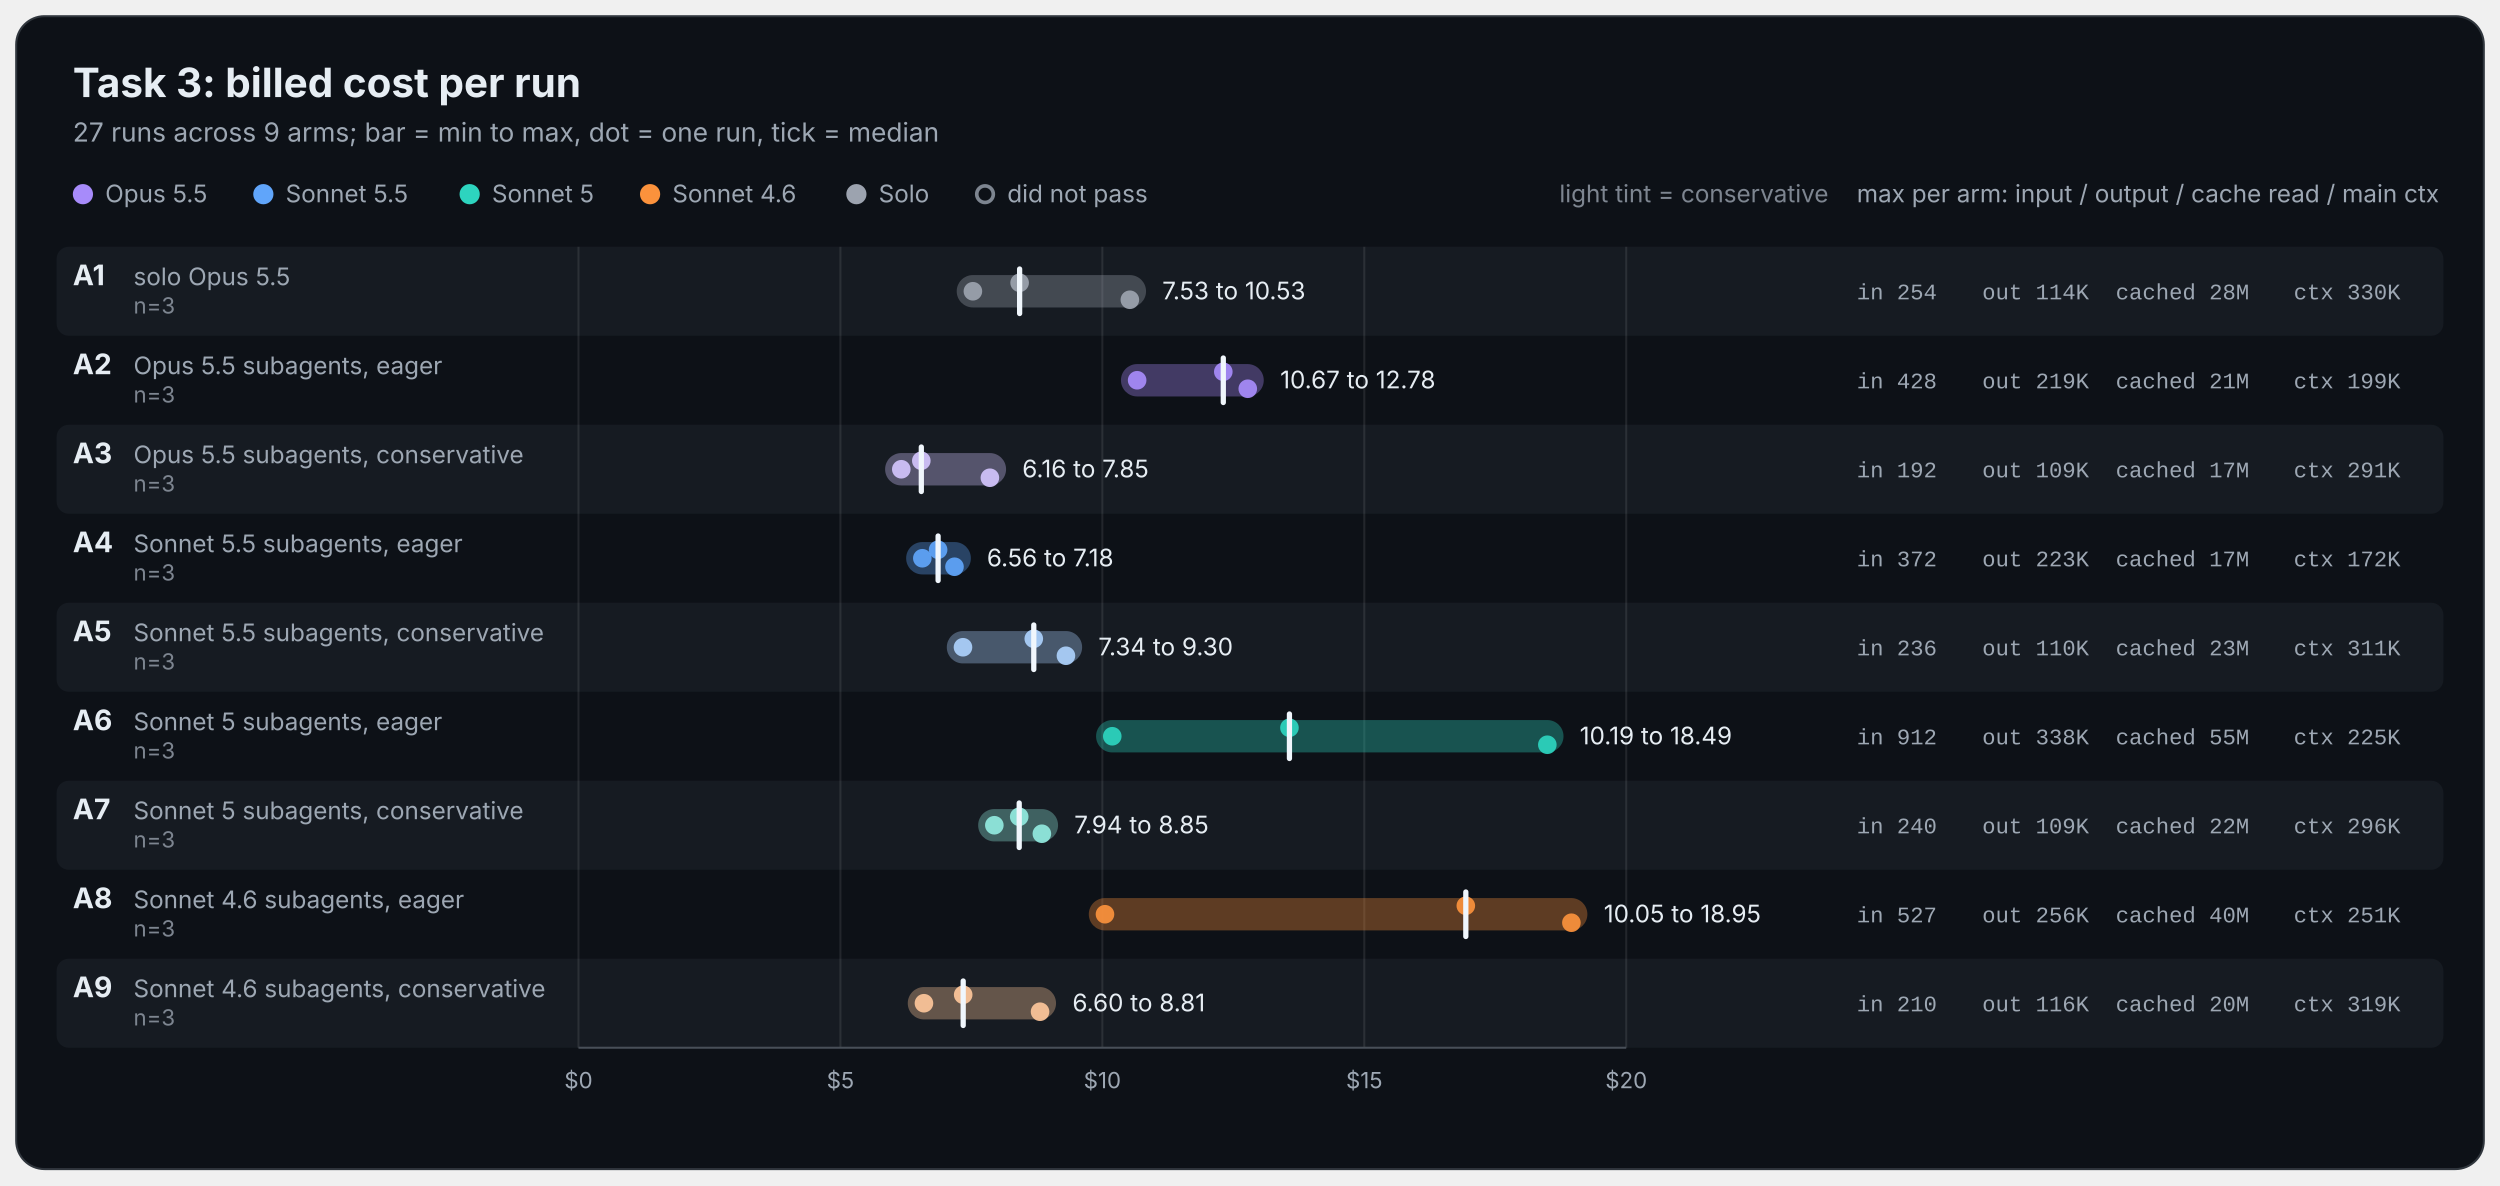
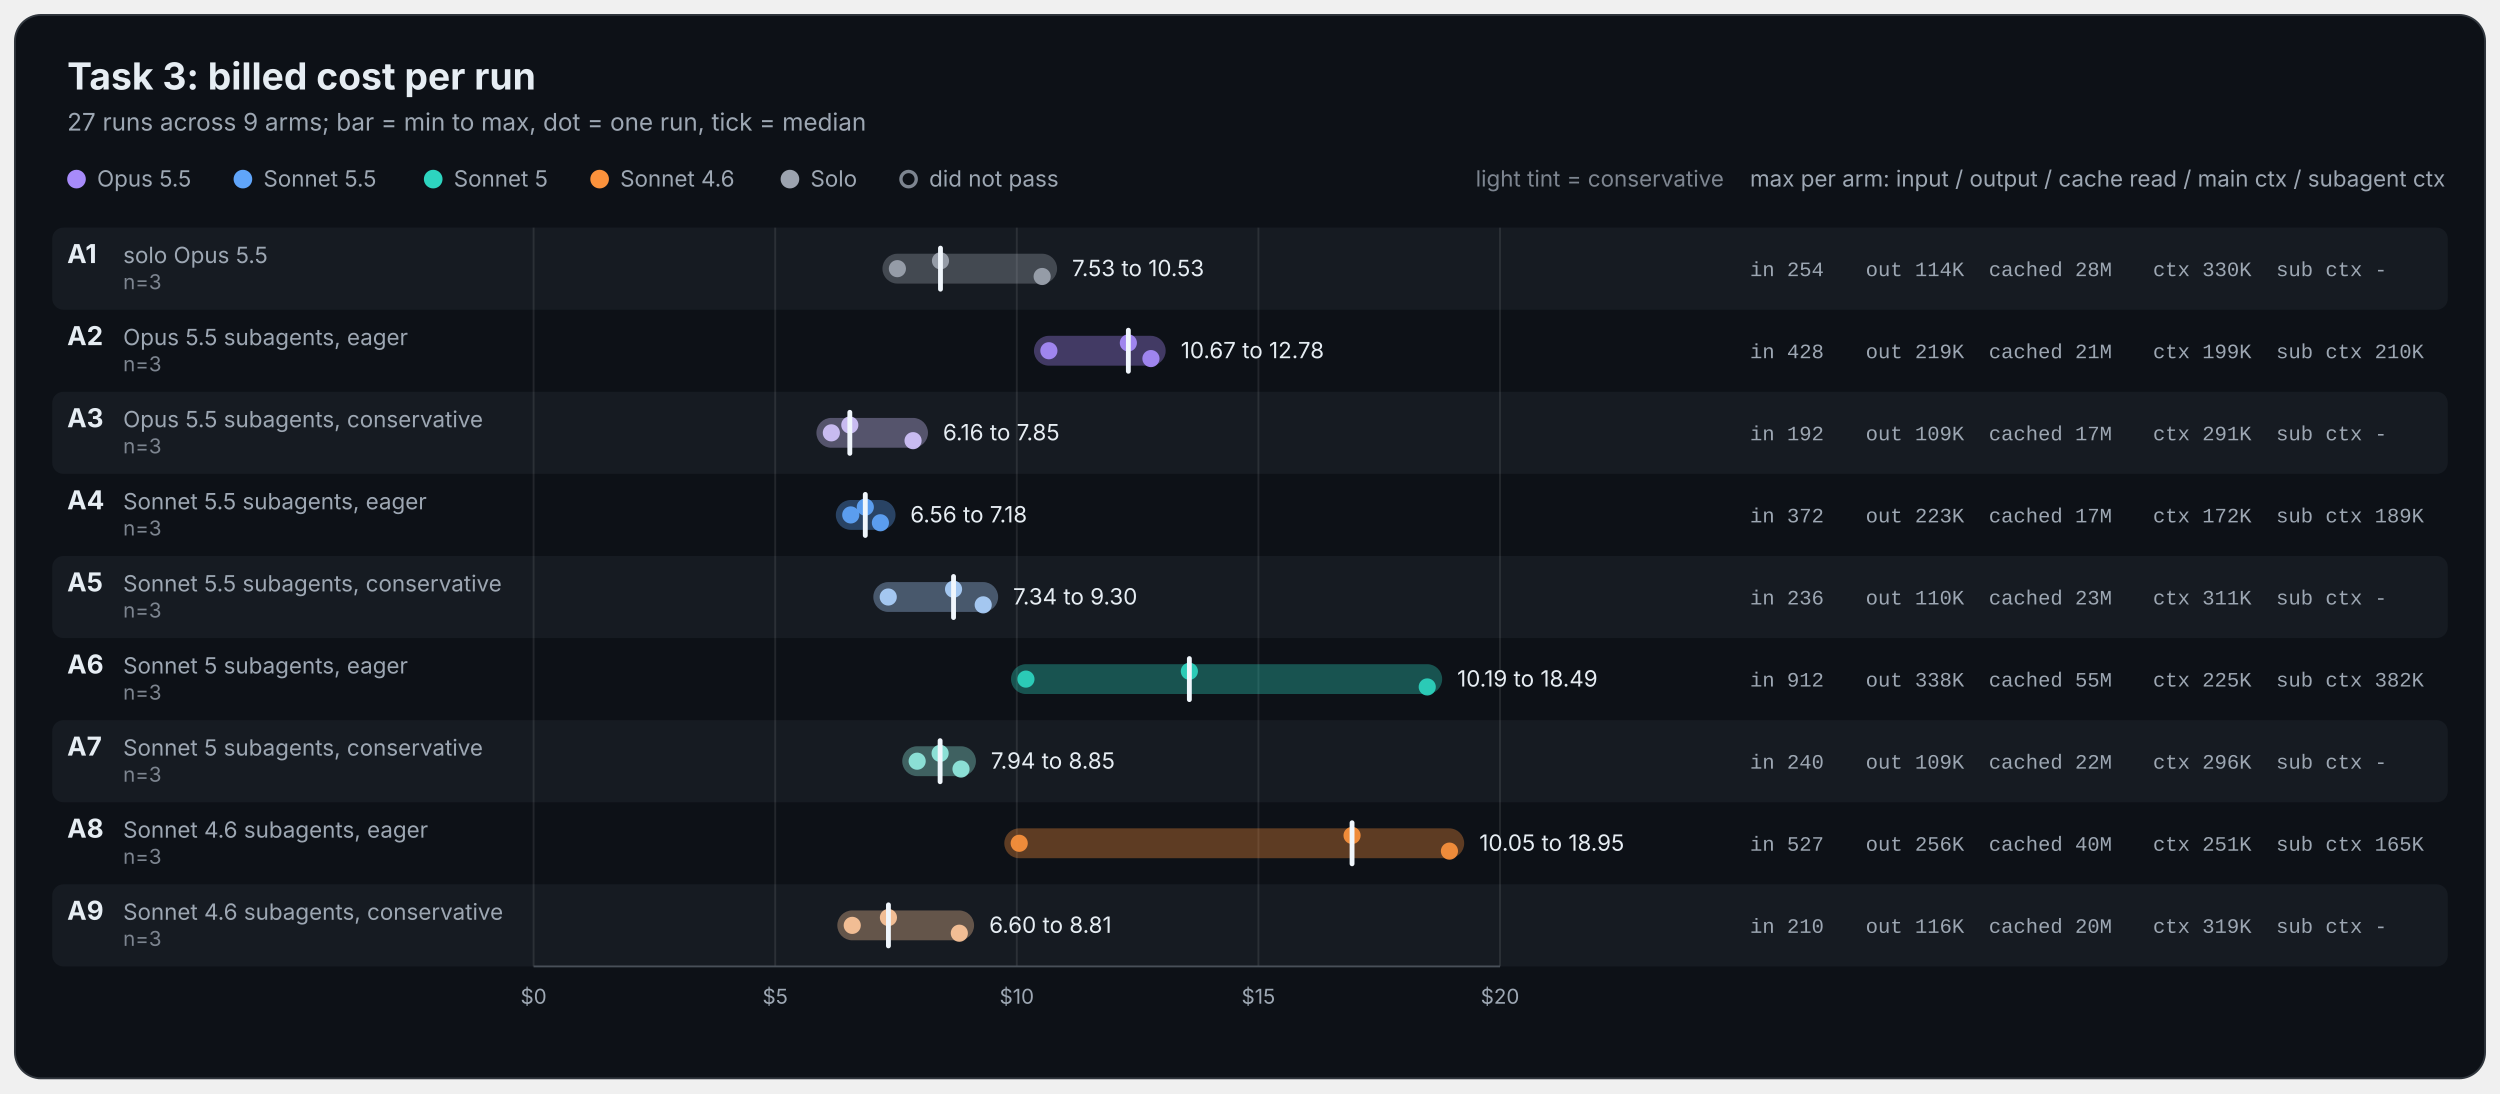
- <svg xmlns="http://www.w3.org/2000/svg" width="1236" height="586.0" viewBox="0 0 1236 586.0" role="img" aria-label="Task 3: billed cost per run" font-family="-apple-system, &quot;Segoe UI&quot;, Inter, Roboto, &quot;Helvetica Neue&quot;, Arial, sans-serif">
-   <rect x="8" y="8" width="1220" height="570.0" rx="14" fill="#0d1117" stroke="#30363d" stroke-width="1" />
+ <svg xmlns="http://www.w3.org/2000/svg" width="1340" height="586.0" viewBox="0 0 1340 586.0" role="img" aria-label="Task 3: billed cost per run" font-family="-apple-system, &quot;Segoe UI&quot;, Inter, Roboto, &quot;Helvetica Neue&quot;, Arial, sans-serif">
+   <rect x="8" y="8" width="1324" height="570.0" rx="14" fill="#0d1117" stroke="#30363d" stroke-width="1" />
  <text x="36.0" y="48.0" font-size="20" font-weight="700" fill="#e6edf3" text-anchor="start">Task 3: billed cost per run</text>
  <text x="36.0" y="70.0" font-size="13" font-weight="400" fill="#9da7b3" text-anchor="start">27 runs across 9 arms; bar = min to max, dot = one run, tick = median</text>
  <circle cx="41.0" cy="96.0" r="5" fill="#a78bfa" />
  <text x="52.0" y="100.0" font-size="12" font-weight="400" fill="#9da7b3" text-anchor="start">Opus 5.5</text>
  <circle cx="130.2" cy="96.0" r="5" fill="#60a5fa" />
  <text x="141.2" y="100.0" font-size="12" font-weight="400" fill="#9da7b3" text-anchor="start">Sonnet 5.5</text>
  <circle cx="232.2" cy="96.0" r="5" fill="#2dd4bf" />
  <text x="243.2" y="100.0" font-size="12" font-weight="400" fill="#9da7b3" text-anchor="start">Sonnet 5</text>
  <circle cx="321.4" cy="96.0" r="5" fill="#fb923c" />
  <text x="332.4" y="100.0" font-size="12" font-weight="400" fill="#9da7b3" text-anchor="start">Sonnet 4.6</text>
  <circle cx="423.4" cy="96.0" r="5" fill="#9ca3af" />
  <text x="434.4" y="100.0" font-size="12" font-weight="400" fill="#9da7b3" text-anchor="start">Solo</text>
  <circle cx="487.0" cy="96.0" r="4.1" fill="#0d1117" stroke="#7d8590" stroke-width="1.8" />
  <text x="498.0" y="100.0" font-size="12" font-weight="400" fill="#9da7b3" text-anchor="start">did not pass</text>
-   <text x="904.0" y="100.0" font-size="12" font-weight="400" fill="#7d8590" text-anchor="end">light tint = conservative</text>
-   <text x="918.0" y="100.0" font-size="12" font-weight="400" fill="#9da7b3" text-anchor="start">max per arm: input / output / cache read / main ctx</text>
-   <rect x="28" y="122.0" width="1180.0" height="44" rx="6" fill="#161b22" />
-   <rect x="28" y="210.0" width="1180.0" height="44" rx="6" fill="#161b22" />
-   <rect x="28" y="298.0" width="1180.0" height="44" rx="6" fill="#161b22" />
-   <rect x="28" y="386.0" width="1180.0" height="44" rx="6" fill="#161b22" />
-   <rect x="28" y="474.0" width="1180.0" height="44" rx="6" fill="#161b22" />
+   <text x="924.0" y="100.0" font-size="12" font-weight="400" fill="#7d8590" text-anchor="end">light tint = conservative</text>
+   <text x="938.0" y="100.0" font-size="12" font-weight="400" fill="#9da7b3" text-anchor="start">max per arm: input / output / cache read / main ctx / subagent ctx</text>
+   <rect x="28" y="122.0" width="1284.0" height="44" rx="6" fill="#161b22" />
+   <rect x="28" y="210.0" width="1284.0" height="44" rx="6" fill="#161b22" />
+   <rect x="28" y="298.0" width="1284.0" height="44" rx="6" fill="#161b22" />
+   <rect x="28" y="386.0" width="1284.0" height="44" rx="6" fill="#161b22" />
+   <rect x="28" y="474.0" width="1284.0" height="44" rx="6" fill="#161b22" />
  <line x1="286.0" y1="122.0" x2="286.0" y2="518.0" stroke="#ffffff" stroke-opacity="0.09" stroke-width="1" />
  <text x="286.0" y="538.0" font-size="11" font-weight="400" fill="#9da7b3" text-anchor="middle">$0</text>
  <line x1="415.5" y1="122.0" x2="415.5" y2="518.0" stroke="#ffffff" stroke-opacity="0.09" stroke-width="1" />
  <text x="415.5" y="538.0" font-size="11" font-weight="400" fill="#9da7b3" text-anchor="middle">$5</text>
  <line x1="545.0" y1="122.0" x2="545.0" y2="518.0" stroke="#ffffff" stroke-opacity="0.09" stroke-width="1" />
  <text x="545.0" y="538.0" font-size="11" font-weight="400" fill="#9da7b3" text-anchor="middle">$10</text>
  <line x1="674.5" y1="122.0" x2="674.5" y2="518.0" stroke="#ffffff" stroke-opacity="0.09" stroke-width="1" />
  <text x="674.5" y="538.0" font-size="11" font-weight="400" fill="#9da7b3" text-anchor="middle">$15</text>
  <line x1="804.0" y1="122.0" x2="804.0" y2="518.0" stroke="#ffffff" stroke-opacity="0.09" stroke-width="1" />
  <text x="804.0" y="538.0" font-size="11" font-weight="400" fill="#9da7b3" text-anchor="middle">$20</text>
  <line x1="286.0" y1="518.0" x2="804.0" y2="518.0" stroke="#484f58" stroke-width="1" />
  <text x="36.0" y="141.0" font-size="14" font-weight="700" fill="#e6edf3" text-anchor="start">A1</text>
  <text x="66.0" y="141.0" font-size="12" font-weight="400" fill="#9da7b3" text-anchor="start">solo Opus 5.5</text>
  <text x="66.0" y="155.0" font-size="11" font-weight="400" fill="#7d8590" text-anchor="start">n=3</text>
  <rect x="473.0" y="136.0" width="93.6" height="16" rx="8.0" fill="#9ca3af" fill-opacity="0.34" />
  <circle cx="481.0" cy="144.0" r="4.6" fill="#9ca3af" fill-opacity="0.92" />
  <circle cx="504.1" cy="139.8" r="4.6" fill="#9ca3af" fill-opacity="0.92" />
  <circle cx="558.6" cy="148.2" r="4.6" fill="#9ca3af" fill-opacity="0.92" />
  <line x1="504.1" y1="133.0" x2="504.1" y2="155.0" stroke="#f0f6fc" stroke-width="2.6" stroke-linecap="round" />
  <text x="574.6" y="148.0" font-size="12" font-weight="400" fill="#e6edf3" text-anchor="start">7.53 to 10.53</text>
-   <text x="918.0" y="148.0" font-size="11" fill="#9da7b3" font-family="ui-monospace, SFMono-Regular, Menlo, Consolas, &quot;Liberation Mono&quot;, monospace">in 254</text>
-   <text x="980.0" y="148.0" font-size="11" fill="#9da7b3" font-family="ui-monospace, SFMono-Regular, Menlo, Consolas, &quot;Liberation Mono&quot;, monospace">out 114K</text>
-   <text x="1046.0" y="148.0" font-size="11" fill="#9da7b3" font-family="ui-monospace, SFMono-Regular, Menlo, Consolas, &quot;Liberation Mono&quot;, monospace">cached 28M</text>
-   <text x="1134.0" y="148.0" font-size="11" fill="#9da7b3" font-family="ui-monospace, SFMono-Regular, Menlo, Consolas, &quot;Liberation Mono&quot;, monospace">ctx 330K</text>
+   <text x="938.0" y="148.0" font-size="11" fill="#9da7b3" font-family="ui-monospace, SFMono-Regular, Menlo, Consolas, &quot;Liberation Mono&quot;, monospace">in 254</text>
+   <text x="1000.0" y="148.0" font-size="11" fill="#9da7b3" font-family="ui-monospace, SFMono-Regular, Menlo, Consolas, &quot;Liberation Mono&quot;, monospace">out 114K</text>
+   <text x="1066.0" y="148.0" font-size="11" fill="#9da7b3" font-family="ui-monospace, SFMono-Regular, Menlo, Consolas, &quot;Liberation Mono&quot;, monospace">cached 28M</text>
+   <text x="1154.0" y="148.0" font-size="11" fill="#9da7b3" font-family="ui-monospace, SFMono-Regular, Menlo, Consolas, &quot;Liberation Mono&quot;, monospace">ctx 330K</text>
+   <text x="1220.0" y="148.0" font-size="11" fill="#9da7b3" font-family="ui-monospace, SFMono-Regular, Menlo, Consolas, &quot;Liberation Mono&quot;, monospace">sub ctx -</text>
  <text x="36.0" y="185.0" font-size="14" font-weight="700" fill="#e6edf3" text-anchor="start">A2</text>
  <text x="66.0" y="185.0" font-size="12" font-weight="400" fill="#9da7b3" text-anchor="start">Opus 5.5 subagents, eager</text>
  <text x="66.0" y="199.0" font-size="11" font-weight="400" fill="#7d8590" text-anchor="start">n=3</text>
  <rect x="554.2" y="180.0" width="70.6" height="16" rx="8.0" fill="#a78bfa" fill-opacity="0.34" />
  <circle cx="562.2" cy="188.0" r="4.6" fill="#a78bfa" fill-opacity="0.92" />
  <circle cx="604.8" cy="183.8" r="4.6" fill="#a78bfa" fill-opacity="0.92" />
  <circle cx="616.9" cy="192.2" r="4.6" fill="#a78bfa" fill-opacity="0.92" />
  <line x1="604.8" y1="177.0" x2="604.8" y2="199.0" stroke="#f0f6fc" stroke-width="2.6" stroke-linecap="round" />
  <text x="632.9" y="192.0" font-size="12" font-weight="400" fill="#e6edf3" text-anchor="start">10.67 to 12.78</text>
-   <text x="918.0" y="192.0" font-size="11" fill="#9da7b3" font-family="ui-monospace, SFMono-Regular, Menlo, Consolas, &quot;Liberation Mono&quot;, monospace">in 428</text>
-   <text x="980.0" y="192.0" font-size="11" fill="#9da7b3" font-family="ui-monospace, SFMono-Regular, Menlo, Consolas, &quot;Liberation Mono&quot;, monospace">out 219K</text>
-   <text x="1046.0" y="192.0" font-size="11" fill="#9da7b3" font-family="ui-monospace, SFMono-Regular, Menlo, Consolas, &quot;Liberation Mono&quot;, monospace">cached 21M</text>
-   <text x="1134.0" y="192.0" font-size="11" fill="#9da7b3" font-family="ui-monospace, SFMono-Regular, Menlo, Consolas, &quot;Liberation Mono&quot;, monospace">ctx 199K</text>
+   <text x="938.0" y="192.0" font-size="11" fill="#9da7b3" font-family="ui-monospace, SFMono-Regular, Menlo, Consolas, &quot;Liberation Mono&quot;, monospace">in 428</text>
+   <text x="1000.0" y="192.0" font-size="11" fill="#9da7b3" font-family="ui-monospace, SFMono-Regular, Menlo, Consolas, &quot;Liberation Mono&quot;, monospace">out 219K</text>
+   <text x="1066.0" y="192.0" font-size="11" fill="#9da7b3" font-family="ui-monospace, SFMono-Regular, Menlo, Consolas, &quot;Liberation Mono&quot;, monospace">cached 21M</text>
+   <text x="1154.0" y="192.0" font-size="11" fill="#9da7b3" font-family="ui-monospace, SFMono-Regular, Menlo, Consolas, &quot;Liberation Mono&quot;, monospace">ctx 199K</text>
+   <text x="1220.0" y="192.0" font-size="11" fill="#9da7b3" font-family="ui-monospace, SFMono-Regular, Menlo, Consolas, &quot;Liberation Mono&quot;, monospace">sub ctx 210K</text>
  <text x="36.0" y="229.0" font-size="14" font-weight="700" fill="#e6edf3" text-anchor="start">A3</text>
  <text x="66.0" y="229.0" font-size="12" font-weight="400" fill="#9da7b3" text-anchor="start">Opus 5.5 subagents, conservative</text>
  <text x="66.0" y="243.0" font-size="11" font-weight="400" fill="#7d8590" text-anchor="start">n=3</text>
  <rect x="437.6" y="224.0" width="59.8" height="16" rx="8.0" fill="#d1c3fc" fill-opacity="0.34" />
  <circle cx="445.6" cy="232.0" r="4.6" fill="#d1c3fc" fill-opacity="0.92" />
  <circle cx="455.5" cy="227.8" r="4.6" fill="#d1c3fc" fill-opacity="0.92" />
  <circle cx="489.4" cy="236.2" r="4.6" fill="#d1c3fc" fill-opacity="0.92" />
  <line x1="455.5" y1="221.0" x2="455.5" y2="243.0" stroke="#f0f6fc" stroke-width="2.6" stroke-linecap="round" />
  <text x="505.4" y="236.0" font-size="12" font-weight="400" fill="#e6edf3" text-anchor="start">6.16 to 7.85</text>
-   <text x="918.0" y="236.0" font-size="11" fill="#9da7b3" font-family="ui-monospace, SFMono-Regular, Menlo, Consolas, &quot;Liberation Mono&quot;, monospace">in 192</text>
-   <text x="980.0" y="236.0" font-size="11" fill="#9da7b3" font-family="ui-monospace, SFMono-Regular, Menlo, Consolas, &quot;Liberation Mono&quot;, monospace">out 109K</text>
-   <text x="1046.0" y="236.0" font-size="11" fill="#9da7b3" font-family="ui-monospace, SFMono-Regular, Menlo, Consolas, &quot;Liberation Mono&quot;, monospace">cached 17M</text>
-   <text x="1134.0" y="236.0" font-size="11" fill="#9da7b3" font-family="ui-monospace, SFMono-Regular, Menlo, Consolas, &quot;Liberation Mono&quot;, monospace">ctx 291K</text>
+   <text x="938.0" y="236.0" font-size="11" fill="#9da7b3" font-family="ui-monospace, SFMono-Regular, Menlo, Consolas, &quot;Liberation Mono&quot;, monospace">in 192</text>
+   <text x="1000.0" y="236.0" font-size="11" fill="#9da7b3" font-family="ui-monospace, SFMono-Regular, Menlo, Consolas, &quot;Liberation Mono&quot;, monospace">out 109K</text>
+   <text x="1066.0" y="236.0" font-size="11" fill="#9da7b3" font-family="ui-monospace, SFMono-Regular, Menlo, Consolas, &quot;Liberation Mono&quot;, monospace">cached 17M</text>
+   <text x="1154.0" y="236.0" font-size="11" fill="#9da7b3" font-family="ui-monospace, SFMono-Regular, Menlo, Consolas, &quot;Liberation Mono&quot;, monospace">ctx 291K</text>
+   <text x="1220.0" y="236.0" font-size="11" fill="#9da7b3" font-family="ui-monospace, SFMono-Regular, Menlo, Consolas, &quot;Liberation Mono&quot;, monospace">sub ctx -</text>
  <text x="36.0" y="273.0" font-size="14" font-weight="700" fill="#e6edf3" text-anchor="start">A4</text>
  <text x="66.0" y="273.0" font-size="12" font-weight="400" fill="#9da7b3" text-anchor="start">Sonnet 5.5 subagents, eager</text>
  <text x="66.0" y="287.0" font-size="11" font-weight="400" fill="#7d8590" text-anchor="start">n=3</text>
  <rect x="448.0" y="268.0" width="32.0" height="16" rx="8.0" fill="#60a5fa" fill-opacity="0.34" />
  <circle cx="456.0" cy="276.0" r="4.6" fill="#60a5fa" fill-opacity="0.92" />
  <circle cx="463.8" cy="271.8" r="4.6" fill="#60a5fa" fill-opacity="0.92" />
  <circle cx="471.9" cy="280.2" r="4.6" fill="#60a5fa" fill-opacity="0.92" />
  <line x1="463.8" y1="265.0" x2="463.8" y2="287.0" stroke="#f0f6fc" stroke-width="2.6" stroke-linecap="round" />
  <text x="487.9" y="280.0" font-size="12" font-weight="400" fill="#e6edf3" text-anchor="start">6.56 to 7.18</text>
-   <text x="918.0" y="280.0" font-size="11" fill="#9da7b3" font-family="ui-monospace, SFMono-Regular, Menlo, Consolas, &quot;Liberation Mono&quot;, monospace">in 372</text>
-   <text x="980.0" y="280.0" font-size="11" fill="#9da7b3" font-family="ui-monospace, SFMono-Regular, Menlo, Consolas, &quot;Liberation Mono&quot;, monospace">out 223K</text>
-   <text x="1046.0" y="280.0" font-size="11" fill="#9da7b3" font-family="ui-monospace, SFMono-Regular, Menlo, Consolas, &quot;Liberation Mono&quot;, monospace">cached 17M</text>
-   <text x="1134.0" y="280.0" font-size="11" fill="#9da7b3" font-family="ui-monospace, SFMono-Regular, Menlo, Consolas, &quot;Liberation Mono&quot;, monospace">ctx 172K</text>
+   <text x="938.0" y="280.0" font-size="11" fill="#9da7b3" font-family="ui-monospace, SFMono-Regular, Menlo, Consolas, &quot;Liberation Mono&quot;, monospace">in 372</text>
+   <text x="1000.0" y="280.0" font-size="11" fill="#9da7b3" font-family="ui-monospace, SFMono-Regular, Menlo, Consolas, &quot;Liberation Mono&quot;, monospace">out 223K</text>
+   <text x="1066.0" y="280.0" font-size="11" fill="#9da7b3" font-family="ui-monospace, SFMono-Regular, Menlo, Consolas, &quot;Liberation Mono&quot;, monospace">cached 17M</text>
+   <text x="1154.0" y="280.0" font-size="11" fill="#9da7b3" font-family="ui-monospace, SFMono-Regular, Menlo, Consolas, &quot;Liberation Mono&quot;, monospace">ctx 172K</text>
+   <text x="1220.0" y="280.0" font-size="11" fill="#9da7b3" font-family="ui-monospace, SFMono-Regular, Menlo, Consolas, &quot;Liberation Mono&quot;, monospace">sub ctx 189K</text>
  <text x="36.0" y="317.0" font-size="14" font-weight="700" fill="#e6edf3" text-anchor="start">A5</text>
  <text x="66.0" y="317.0" font-size="12" font-weight="400" fill="#9da7b3" text-anchor="start">Sonnet 5.5 subagents, conservative</text>
  <text x="66.0" y="331.0" font-size="11" font-weight="400" fill="#7d8590" text-anchor="start">n=3</text>
  <rect x="468.1" y="312.0" width="66.9" height="16" rx="8.0" fill="#acd0fc" fill-opacity="0.34" />
  <circle cx="476.1" cy="320.0" r="4.6" fill="#acd0fc" fill-opacity="0.92" />
  <circle cx="511.1" cy="315.8" r="4.6" fill="#acd0fc" fill-opacity="0.92" />
  <circle cx="527.0" cy="324.2" r="4.6" fill="#acd0fc" fill-opacity="0.92" />
  <line x1="511.1" y1="309.0" x2="511.1" y2="331.0" stroke="#f0f6fc" stroke-width="2.6" stroke-linecap="round" />
  <text x="543.0" y="324.0" font-size="12" font-weight="400" fill="#e6edf3" text-anchor="start">7.34 to 9.30</text>
-   <text x="918.0" y="324.0" font-size="11" fill="#9da7b3" font-family="ui-monospace, SFMono-Regular, Menlo, Consolas, &quot;Liberation Mono&quot;, monospace">in 236</text>
-   <text x="980.0" y="324.0" font-size="11" fill="#9da7b3" font-family="ui-monospace, SFMono-Regular, Menlo, Consolas, &quot;Liberation Mono&quot;, monospace">out 110K</text>
-   <text x="1046.0" y="324.0" font-size="11" fill="#9da7b3" font-family="ui-monospace, SFMono-Regular, Menlo, Consolas, &quot;Liberation Mono&quot;, monospace">cached 23M</text>
-   <text x="1134.0" y="324.0" font-size="11" fill="#9da7b3" font-family="ui-monospace, SFMono-Regular, Menlo, Consolas, &quot;Liberation Mono&quot;, monospace">ctx 311K</text>
+   <text x="938.0" y="324.0" font-size="11" fill="#9da7b3" font-family="ui-monospace, SFMono-Regular, Menlo, Consolas, &quot;Liberation Mono&quot;, monospace">in 236</text>
+   <text x="1000.0" y="324.0" font-size="11" fill="#9da7b3" font-family="ui-monospace, SFMono-Regular, Menlo, Consolas, &quot;Liberation Mono&quot;, monospace">out 110K</text>
+   <text x="1066.0" y="324.0" font-size="11" fill="#9da7b3" font-family="ui-monospace, SFMono-Regular, Menlo, Consolas, &quot;Liberation Mono&quot;, monospace">cached 23M</text>
+   <text x="1154.0" y="324.0" font-size="11" fill="#9da7b3" font-family="ui-monospace, SFMono-Regular, Menlo, Consolas, &quot;Liberation Mono&quot;, monospace">ctx 311K</text>
+   <text x="1220.0" y="324.0" font-size="11" fill="#9da7b3" font-family="ui-monospace, SFMono-Regular, Menlo, Consolas, &quot;Liberation Mono&quot;, monospace">sub ctx -</text>
  <text x="36.0" y="361.0" font-size="14" font-weight="700" fill="#e6edf3" text-anchor="start">A6</text>
  <text x="66.0" y="361.0" font-size="12" font-weight="400" fill="#9da7b3" text-anchor="start">Sonnet 5 subagents, eager</text>
  <text x="66.0" y="375.0" font-size="11" font-weight="400" fill="#7d8590" text-anchor="start">n=3</text>
  <rect x="541.9" y="356.0" width="231.1" height="16" rx="8.0" fill="#2dd4bf" fill-opacity="0.34" />
  <circle cx="549.9" cy="364.0" r="4.6" fill="#2dd4bf" fill-opacity="0.92" />
  <circle cx="637.5" cy="359.8" r="4.6" fill="#2dd4bf" fill-opacity="0.92" />
  <circle cx="765.0" cy="368.2" r="4.6" fill="#2dd4bf" fill-opacity="0.92" />
  <line x1="637.5" y1="353.0" x2="637.5" y2="375.0" stroke="#f0f6fc" stroke-width="2.6" stroke-linecap="round" />
  <text x="781.0" y="368.0" font-size="12" font-weight="400" fill="#e6edf3" text-anchor="start">10.19 to 18.49</text>
-   <text x="918.0" y="368.0" font-size="11" fill="#9da7b3" font-family="ui-monospace, SFMono-Regular, Menlo, Consolas, &quot;Liberation Mono&quot;, monospace">in 912</text>
-   <text x="980.0" y="368.0" font-size="11" fill="#9da7b3" font-family="ui-monospace, SFMono-Regular, Menlo, Consolas, &quot;Liberation Mono&quot;, monospace">out 338K</text>
-   <text x="1046.0" y="368.0" font-size="11" fill="#9da7b3" font-family="ui-monospace, SFMono-Regular, Menlo, Consolas, &quot;Liberation Mono&quot;, monospace">cached 55M</text>
-   <text x="1134.0" y="368.0" font-size="11" fill="#9da7b3" font-family="ui-monospace, SFMono-Regular, Menlo, Consolas, &quot;Liberation Mono&quot;, monospace">ctx 225K</text>
+   <text x="938.0" y="368.0" font-size="11" fill="#9da7b3" font-family="ui-monospace, SFMono-Regular, Menlo, Consolas, &quot;Liberation Mono&quot;, monospace">in 912</text>
+   <text x="1000.0" y="368.0" font-size="11" fill="#9da7b3" font-family="ui-monospace, SFMono-Regular, Menlo, Consolas, &quot;Liberation Mono&quot;, monospace">out 338K</text>
+   <text x="1066.0" y="368.0" font-size="11" fill="#9da7b3" font-family="ui-monospace, SFMono-Regular, Menlo, Consolas, &quot;Liberation Mono&quot;, monospace">cached 55M</text>
+   <text x="1154.0" y="368.0" font-size="11" fill="#9da7b3" font-family="ui-monospace, SFMono-Regular, Menlo, Consolas, &quot;Liberation Mono&quot;, monospace">ctx 225K</text>
+   <text x="1220.0" y="368.0" font-size="11" fill="#9da7b3" font-family="ui-monospace, SFMono-Regular, Menlo, Consolas, &quot;Liberation Mono&quot;, monospace">sub ctx 382K</text>
  <text x="36.0" y="405.0" font-size="14" font-weight="700" fill="#e6edf3" text-anchor="start">A7</text>
  <text x="66.0" y="405.0" font-size="12" font-weight="400" fill="#9da7b3" text-anchor="start">Sonnet 5 subagents, conservative</text>
  <text x="66.0" y="419.0" font-size="11" font-weight="400" fill="#7d8590" text-anchor="start">n=3</text>
  <rect x="483.6" y="400.0" width="39.5" height="16" rx="8.0" fill="#92e9de" fill-opacity="0.34" />
  <circle cx="491.6" cy="408.0" r="4.6" fill="#92e9de" fill-opacity="0.92" />
  <circle cx="503.9" cy="403.8" r="4.6" fill="#92e9de" fill-opacity="0.92" />
  <circle cx="515.1" cy="412.2" r="4.6" fill="#92e9de" fill-opacity="0.92" />
  <line x1="503.9" y1="397.0" x2="503.9" y2="419.0" stroke="#f0f6fc" stroke-width="2.6" stroke-linecap="round" />
  <text x="531.1" y="412.0" font-size="12" font-weight="400" fill="#e6edf3" text-anchor="start">7.94 to 8.85</text>
-   <text x="918.0" y="412.0" font-size="11" fill="#9da7b3" font-family="ui-monospace, SFMono-Regular, Menlo, Consolas, &quot;Liberation Mono&quot;, monospace">in 240</text>
-   <text x="980.0" y="412.0" font-size="11" fill="#9da7b3" font-family="ui-monospace, SFMono-Regular, Menlo, Consolas, &quot;Liberation Mono&quot;, monospace">out 109K</text>
-   <text x="1046.0" y="412.0" font-size="11" fill="#9da7b3" font-family="ui-monospace, SFMono-Regular, Menlo, Consolas, &quot;Liberation Mono&quot;, monospace">cached 22M</text>
-   <text x="1134.0" y="412.0" font-size="11" fill="#9da7b3" font-family="ui-monospace, SFMono-Regular, Menlo, Consolas, &quot;Liberation Mono&quot;, monospace">ctx 296K</text>
+   <text x="938.0" y="412.0" font-size="11" fill="#9da7b3" font-family="ui-monospace, SFMono-Regular, Menlo, Consolas, &quot;Liberation Mono&quot;, monospace">in 240</text>
+   <text x="1000.0" y="412.0" font-size="11" fill="#9da7b3" font-family="ui-monospace, SFMono-Regular, Menlo, Consolas, &quot;Liberation Mono&quot;, monospace">out 109K</text>
+   <text x="1066.0" y="412.0" font-size="11" fill="#9da7b3" font-family="ui-monospace, SFMono-Regular, Menlo, Consolas, &quot;Liberation Mono&quot;, monospace">cached 22M</text>
+   <text x="1154.0" y="412.0" font-size="11" fill="#9da7b3" font-family="ui-monospace, SFMono-Regular, Menlo, Consolas, &quot;Liberation Mono&quot;, monospace">ctx 296K</text>
+   <text x="1220.0" y="412.0" font-size="11" fill="#9da7b3" font-family="ui-monospace, SFMono-Regular, Menlo, Consolas, &quot;Liberation Mono&quot;, monospace">sub ctx -</text>
  <text x="36.0" y="449.0" font-size="14" font-weight="700" fill="#e6edf3" text-anchor="start">A8</text>
  <text x="66.0" y="449.0" font-size="12" font-weight="400" fill="#9da7b3" text-anchor="start">Sonnet 4.6 subagents, eager</text>
  <text x="66.0" y="463.0" font-size="11" font-weight="400" fill="#7d8590" text-anchor="start">n=3</text>
  <rect x="538.3" y="444.0" width="246.5" height="16" rx="8.0" fill="#fb923c" fill-opacity="0.34" />
  <circle cx="546.3" cy="452.0" r="4.6" fill="#fb923c" fill-opacity="0.92" />
  <circle cx="724.7" cy="447.8" r="4.6" fill="#fb923c" fill-opacity="0.92" />
  <circle cx="776.9" cy="456.2" r="4.6" fill="#fb923c" fill-opacity="0.92" />
  <line x1="724.7" y1="441.0" x2="724.7" y2="463.0" stroke="#f0f6fc" stroke-width="2.6" stroke-linecap="round" />
  <text x="792.9" y="456.0" font-size="12" font-weight="400" fill="#e6edf3" text-anchor="start">10.05 to 18.95</text>
-   <text x="918.0" y="456.0" font-size="11" fill="#9da7b3" font-family="ui-monospace, SFMono-Regular, Menlo, Consolas, &quot;Liberation Mono&quot;, monospace">in 527</text>
-   <text x="980.0" y="456.0" font-size="11" fill="#9da7b3" font-family="ui-monospace, SFMono-Regular, Menlo, Consolas, &quot;Liberation Mono&quot;, monospace">out 256K</text>
-   <text x="1046.0" y="456.0" font-size="11" fill="#9da7b3" font-family="ui-monospace, SFMono-Regular, Menlo, Consolas, &quot;Liberation Mono&quot;, monospace">cached 40M</text>
-   <text x="1134.0" y="456.0" font-size="11" fill="#9da7b3" font-family="ui-monospace, SFMono-Regular, Menlo, Consolas, &quot;Liberation Mono&quot;, monospace">ctx 251K</text>
+   <text x="938.0" y="456.0" font-size="11" fill="#9da7b3" font-family="ui-monospace, SFMono-Regular, Menlo, Consolas, &quot;Liberation Mono&quot;, monospace">in 527</text>
+   <text x="1000.0" y="456.0" font-size="11" fill="#9da7b3" font-family="ui-monospace, SFMono-Regular, Menlo, Consolas, &quot;Liberation Mono&quot;, monospace">out 256K</text>
+   <text x="1066.0" y="456.0" font-size="11" fill="#9da7b3" font-family="ui-monospace, SFMono-Regular, Menlo, Consolas, &quot;Liberation Mono&quot;, monospace">cached 40M</text>
+   <text x="1154.0" y="456.0" font-size="11" fill="#9da7b3" font-family="ui-monospace, SFMono-Regular, Menlo, Consolas, &quot;Liberation Mono&quot;, monospace">ctx 251K</text>
+   <text x="1220.0" y="456.0" font-size="11" fill="#9da7b3" font-family="ui-monospace, SFMono-Regular, Menlo, Consolas, &quot;Liberation Mono&quot;, monospace">sub ctx 165K</text>
  <text x="36.0" y="493.0" font-size="14" font-weight="700" fill="#e6edf3" text-anchor="start">A9</text>
  <text x="66.0" y="493.0" font-size="12" font-weight="400" fill="#9da7b3" text-anchor="start">Sonnet 4.6 subagents, conservative</text>
  <text x="66.0" y="507.0" font-size="11" font-weight="400" fill="#7d8590" text-anchor="start">n=3</text>
  <rect x="448.8" y="488.0" width="73.3" height="16" rx="8.0" fill="#fdc69a" fill-opacity="0.34" />
  <circle cx="456.8" cy="496.0" r="4.6" fill="#fdc69a" fill-opacity="0.92" />
  <circle cx="476.2" cy="491.8" r="4.6" fill="#fdc69a" fill-opacity="0.92" />
  <circle cx="514.2" cy="500.2" r="4.6" fill="#fdc69a" fill-opacity="0.92" />
  <line x1="476.2" y1="485.0" x2="476.2" y2="507.0" stroke="#f0f6fc" stroke-width="2.6" stroke-linecap="round" />
  <text x="530.2" y="500.0" font-size="12" font-weight="400" fill="#e6edf3" text-anchor="start">6.60 to 8.81</text>
-   <text x="918.0" y="500.0" font-size="11" fill="#9da7b3" font-family="ui-monospace, SFMono-Regular, Menlo, Consolas, &quot;Liberation Mono&quot;, monospace">in 210</text>
-   <text x="980.0" y="500.0" font-size="11" fill="#9da7b3" font-family="ui-monospace, SFMono-Regular, Menlo, Consolas, &quot;Liberation Mono&quot;, monospace">out 116K</text>
-   <text x="1046.0" y="500.0" font-size="11" fill="#9da7b3" font-family="ui-monospace, SFMono-Regular, Menlo, Consolas, &quot;Liberation Mono&quot;, monospace">cached 20M</text>
-   <text x="1134.0" y="500.0" font-size="11" fill="#9da7b3" font-family="ui-monospace, SFMono-Regular, Menlo, Consolas, &quot;Liberation Mono&quot;, monospace">ctx 319K</text>
+   <text x="938.0" y="500.0" font-size="11" fill="#9da7b3" font-family="ui-monospace, SFMono-Regular, Menlo, Consolas, &quot;Liberation Mono&quot;, monospace">in 210</text>
+   <text x="1000.0" y="500.0" font-size="11" fill="#9da7b3" font-family="ui-monospace, SFMono-Regular, Menlo, Consolas, &quot;Liberation Mono&quot;, monospace">out 116K</text>
+   <text x="1066.0" y="500.0" font-size="11" fill="#9da7b3" font-family="ui-monospace, SFMono-Regular, Menlo, Consolas, &quot;Liberation Mono&quot;, monospace">cached 20M</text>
+   <text x="1154.0" y="500.0" font-size="11" fill="#9da7b3" font-family="ui-monospace, SFMono-Regular, Menlo, Consolas, &quot;Liberation Mono&quot;, monospace">ctx 319K</text>
+   <text x="1220.0" y="500.0" font-size="11" fill="#9da7b3" font-family="ui-monospace, SFMono-Regular, Menlo, Consolas, &quot;Liberation Mono&quot;, monospace">sub ctx -</text>
</svg>
